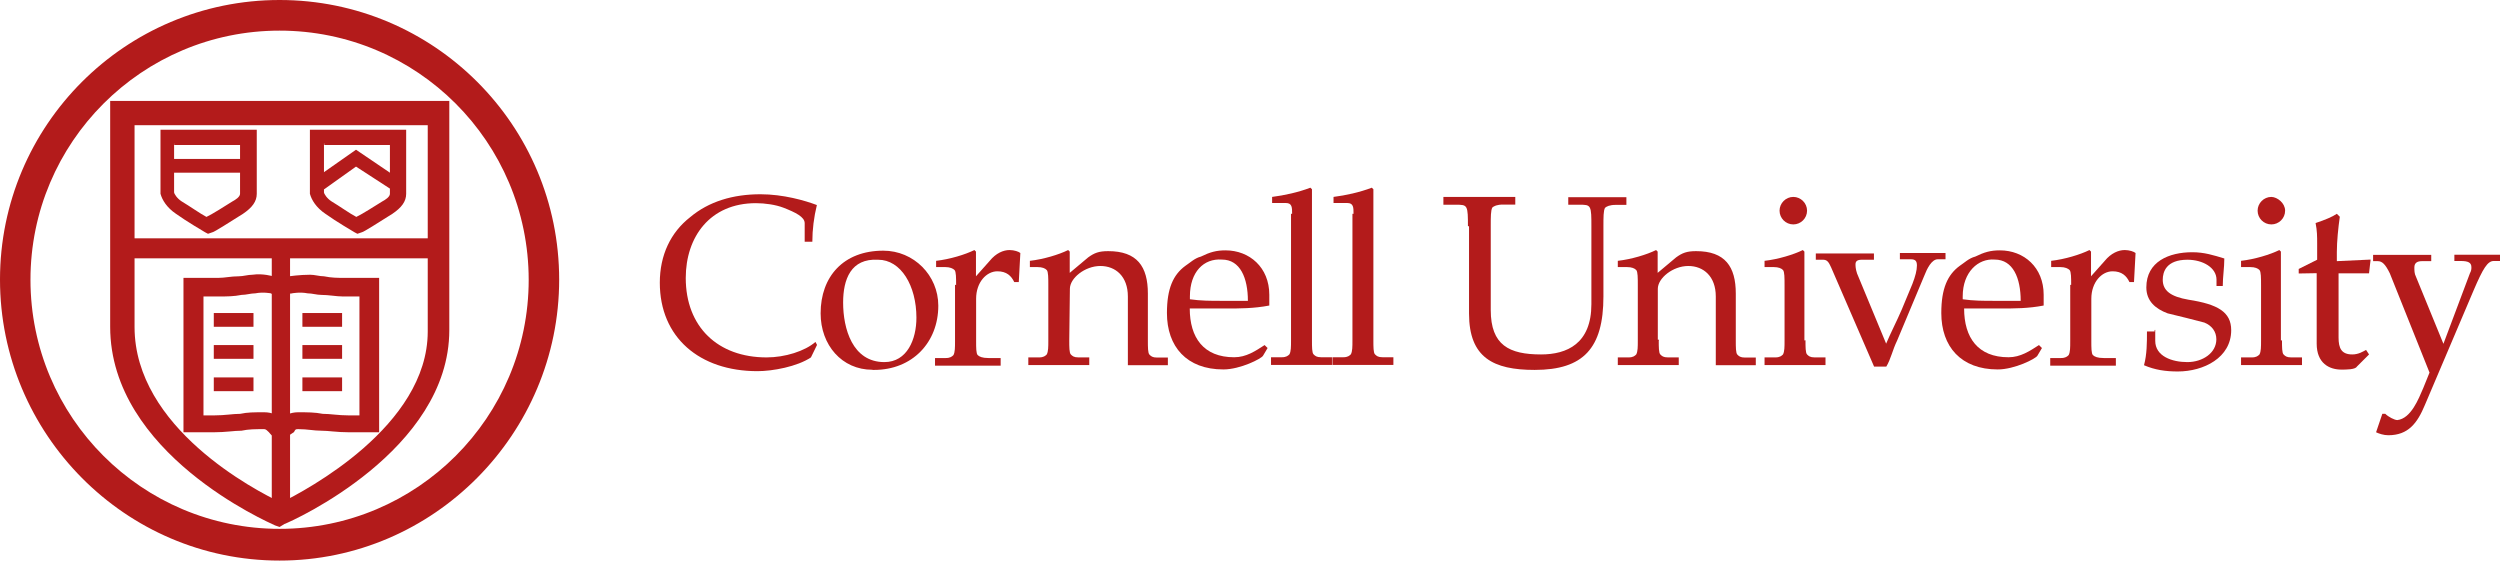
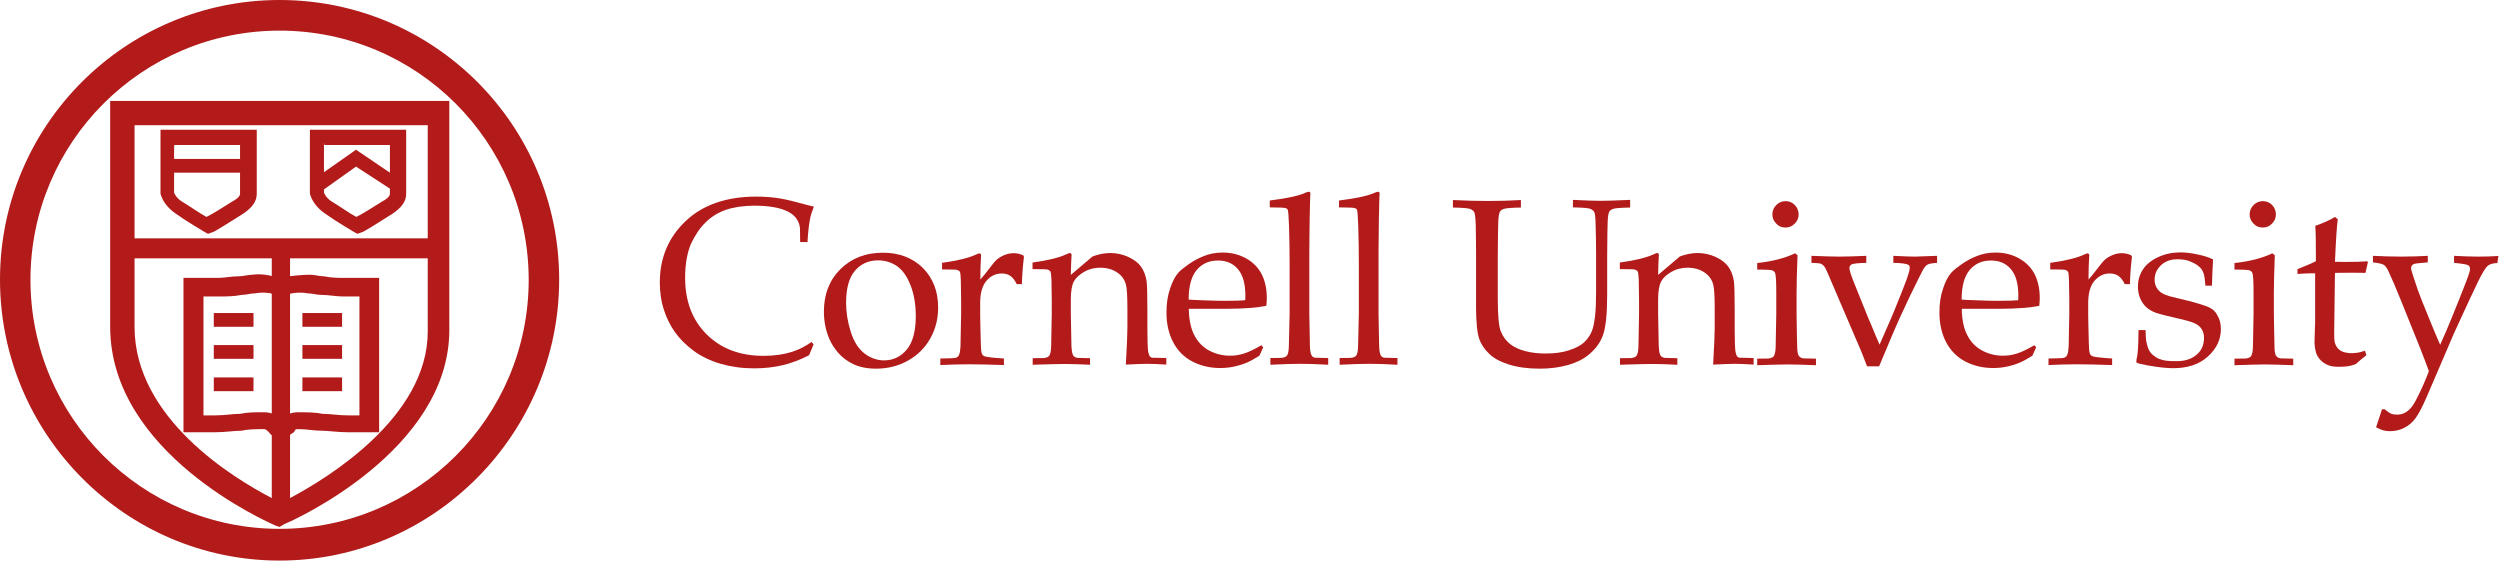
<svg xmlns="http://www.w3.org/2000/svg" version="1.1" id="Layer_1" x="0px" y="0px" viewBox="0 0 1599.7 358.7" style="enable-background:new 0 0 1599.7 358.7;" xml:space="preserve">
  <style type="text/css">
	.st0{fill:#B31B1B;}
</style>
-   <g id="Layer_2">
+   <g id="Layer_2_1_">
</g>
  <g>
-     <g id="Layer_1_1_">
-       <path class="st0" d="M178.9,358.7C80.1,358.7,0,277.6,0,178.9S80.1,0,178.9,0s178.9,80.1,178.9,178.9    C357.8,277.5,277.5,358.7,178.9,358.7z M178.9,19.6C91,19.6,19.5,91,19.5,179s71.4,159.4,159.4,159.4S338.3,267,338.3,179    C338.2,90.8,266.8,19.6,178.9,19.6z" />
-       <path class="st0" d="M136.8,198.5" />
-       <path class="st0" d="M178.9,337.2l-2.9-1c-4-1.9-105.5-45.9-105.5-127.1V64.6h217v146.6c0,77.2-100.6,122.3-105.5,124.1    L178.9,337.2z M86.1,79.2v130c0,64.5,77.2,104.6,93.8,112.4c15.8-7.8,93.8-48.9,93.8-109.5v-132H86C86.1,80.1,86.1,79.2,86.1,79.2    z" />
-       <path class="st0" d="M133.1,149.6l-1.9-1c0,0-11.8-6.9-18.6-11.8c-5.9-4-8.8-8.8-9.9-12.8c0-1,0-12.8,0-36.1V83h61.6v4.9    c0,23.5,0,35.2,0,36.1c0,4.9-2.9,8.8-8.8,12.8c-7.8,4.9-18.6,11.8-19.5,11.8L133.1,149.6z M111.4,91.8c0,12.8,0,29.4,0,31.2    c0,1,1.9,4,4.9,5.9c4.9,2.9,11.8,7.8,15.8,9.9c4-1.9,11.8-6.9,16.6-9.9c1.9-1,4.9-2.9,4.9-4.9c0-1.9,0-17.6,0-31.2h-42.1v-1H111.4    z" />
-       <path class="st0" d="M228.7,149.6l-1.9-1c0,0-11.8-6.9-18.6-11.8c-5.9-4-8.8-8.8-9.9-12.8c0-1,0-12.8,0-36.1V83h61.6v4.9    c0,23.5,0,35.2,0,36.1c0,4.9-2.9,8.8-8.8,12.8c-7.8,4.9-18.6,11.8-19.5,11.8L228.7,149.6z M207.3,91.8c0,12.8,0,29.4,0,31.2    c0,1,1.9,4,4.9,5.9c4.9,2.9,11.7,7.8,15.8,9.9c4-1.9,11.7-6.9,16.6-9.9c1.9-1,4.9-2.9,4.9-4.9c0-1.9,0-17.6,0-31.2h-42v-1H207.3z" />
-       <rect x="74.3" y="152.5" class="st0" width="211.1" height="12.8" />
-       <g>
-         <g>
-           <path class="st0" d="M178.9,280.5c-4,0-5.9-2.9-6.9-4c-1-1-1.9-1.9-2.9-1.9c-5.9,0-9.9,0-14.6,1c-4.9,0-9.9,1-17.6,1      s-13.6,0-13.6,0h-5.9v-98.8h5.9c4,0,8.8,0,16.6,0c4,0,7.8-1,12.8-1c2.9,0,5.9-1,8.8-1c6.9-1,12.8,1,13.6,1c1.9,0,2.9,1,4.9,1.9      c1-1,2.9-1,4.9-1.9c0,0,6.9-1,13.6-1c2.9,0,5.9,1,8.8,1c4.9,1,8.8,1,12.8,1c7.7,0,12.7,0,16.6,0h5.9v98.8h-5.8c0,0-5.9,0-13.6,0      c-7.8,0-12.8-1-17.6-1c-4.9,0-8.8-1-14.6-1c-1.9,0-1.9,0-2.9,1.9C184.8,278.6,182.8,280.5,178.9,280.5z M169.1,263.8      c4.9,0,8.8,1.9,10.8,4c1.9-1.9,5.9-4,10.8-4c5.9,0,10.8,0,15.8,1c4.9,0,9.9,1,16.6,1c2.9,0,4.9,0,6.9,0v-76.1      c-2.9,0-6.9,0-10.8,0c-3.9,0-8.8-1-13.6-1c-2.9,0-5.9-1-8.8-1c-4.9-1-9.9,0-9.9,0c-1,0-1.9,1-1.9,1s0,0,1-1l-5.9-1l-5.9,1      c0,1,0,1,1,1c0,0,0,0-1.9-1l0,0c0,0-4.9-1-9.9,0c-2.9,0-5.9,1-8.8,1c-4.9,1-9.9,1-13.6,1c-4.9,0-7.8,0-10.8,0v76.1      c1.9,0,4.9,0,6.9,0c6.9,0,11.8-1,16.6-1C158.4,263.8,162.3,263.8,169.1,263.8z" />
-         </g>
-       </g>
-       <rect x="106.6" y="101.7" class="st0" width="50.7" height="8.8" />
-       <rect x="173.9" y="155.5" class="st0" width="11.7" height="173.9" />
-       <polygon class="st0" points="250.3,121.2 227.8,106.6 207.3,121.2 201.4,114.3 227.8,95.8 255.1,114.3   " />
-       <path class="st0" d="M226.8,122.2" />
-       <rect x="136.8" y="200.3" class="st0" width="25.4" height="8.8" />
-       <rect x="136.8" y="220.8" class="st0" width="25.4" height="8.8" />
-       <rect x="136.8" y="241.5" class="st0" width="25.4" height="8.8" />
-       <rect x="193.5" y="200.3" class="st0" width="25.4" height="8.8" />
-       <rect x="193.5" y="220.8" class="st0" width="25.4" height="8.8" />
-       <rect x="193.5" y="241.5" class="st0" width="25.4" height="8.8" />
-     </g>
-     <g id="Layer_3">
-       <g>
-         <path class="st0" d="M518.9,228.7c-8.8,5.9-24.5,8.8-34.2,8.8c-37.1,0-62.5-21.6-62.5-56.6c0-17.6,6.9-32.2,19.5-42     c11.8-9.9,27.2-14.6,44.9-14.6c14.6,0,28.4,4,36.1,6.9c-1.9,7.8-2.9,15.7-2.9,23.5h-4.9v-11.9c0-4-5.9-6.9-13.6-9.9     c-4.9-1.9-11.8-2.9-17.6-2.9c-29.4,0-44.9,21.6-44.9,47.9c0,31.2,20.5,50.8,51.7,50.8c11.8,0,24.5-4,31.3-9.9l1,1.9L518.9,228.7z     " />
-         <path class="st0" d="M558.2,236.6c-19.5,0-33.1-15.8-33.1-36.1c0-23.5,14.6-40.1,40.1-40.1c19.5,0,35.2,15.8,35.2,35.2     c0,23.5-16.6,41.1-41.1,41.1h-1v-0.1H558.2L558.2,236.6z M539.5,193.6c0,16.6,5.9,38.1,26.4,38.1c14.6,0,20.5-14.6,20.5-28.4     c0-20.5-9.9-37.1-24.5-37.1C544.4,165.2,539.5,178.8,539.5,193.6z" />
-         <path class="st0" d="M611.8,182.7c0-4.9,0-8.8-1-9.9c-1-1-2.9-1.9-5.9-1.9H599v-4c8.8-1,18.6-4,24.5-6.9l1,1v15.8l0,0l8.8-9.9     c4-4.9,8.7-6.9,12.7-6.9c2.9,0,5.9,1,6.9,1.9l-1,18.6H649c-1.9-4-4.9-6.9-10.8-6.9c-6.9,0-13.6,6.9-13.6,17.6v27.2     c0,4,0,7.8,1,8.8s2.9,1.9,6.9,1.9h7.8v4.9c-7.8,0-14.6,0-22.5,0c-7.8,0-13.6,0-19.5,0v-4.9h6.9c2.9,0,4-1,4.9-1.9     c1-1.9,1-4.9,1-8.8v-36.1h0.6v0.2h0.1V182.7z" />
-         <path class="st0" d="M684.2,218c0,4,0,7.8,1,8.8s1.9,1.9,4.9,1.9h6.9v4.9c-5.9,0-11.8,0-19.5,0s-13.6,0-19.5,0v-4.9h6.9     c2.9,0,4-1,4.9-1.9c1-1.9,1-4.9,1-8.8v-35.3c0-4.9,0-8.8-1-9.9s-2.9-1.9-5.9-1.9H659v-4c8.8-1,18.6-4,24.5-6.9l1,1v13.6l0,0     l11.8-9.9c4-2.9,6.9-4,12.8-4c18.6,0,25.4,9.9,25.4,27.2v30.2c0,4,0,7.8,1,8.8s1.9,1.9,4.9,1.9h6.9v4.9c-4,0-8.8,0-12.8,0     s-8.8,0-12.8,0v-44c0-12.8-7.8-19.5-17.6-19.5c-9.9,0-19.5,7.8-19.5,14.6L684.2,218L684.2,218z" />
-         <path class="st0" d="M812.2,188.6c0,1.9,0,4,0,6.9c-9.9,1.9-18.6,1.9-28.4,1.9h-22.5c0,18.6,8.8,31.2,28.4,31.2     c7.8,0,13.6-4,19.5-7.8l1.9,1.9l-2.9,4.9c-1,1.9-14.6,8.8-25.4,8.8c-23.5,0-36.1-14.6-36.1-36.1c0-15.7,4-24.5,11.8-30.2     c2.9-1.9,5.9-4.9,9.9-5.9c5.9-2.9,9.9-4,15.8-4C799.5,160.2,812.2,171.1,812.2,188.6z M761.4,189.6v1.9c6.9,1,13.6,1,19.5,1     s11.8,0,17.6,0c0-14.6-4.9-26.4-16.6-26.4C770.2,165.2,761.4,174.1,761.4,189.6z" />
-         <path class="st0" d="M826.8,136.8c0-4,0-6.9-4-6.9H814V126c7.8-1,16.6-2.9,24.5-5.9l1,1v96.8c0,4,0,7.8,1,8.8s1.9,1.9,4.9,1.9     h6.9v4.9c-5.9,0-11.8,0-19.5,0s-13.6,0-19.5,0v-4.9h6.9c2.9,0,4-1,4.9-1.9c1-1.9,1-4.9,1-8.8v-81.1H826.8z" />
-         <path class="st0" d="M866.1,136.8c0-4,0-6.9-4-6.9h-8.8V126c7.8-1,16.6-2.9,24.5-5.9l1,1v96.8c0,4,0,7.8,1,8.8s1.9,1.9,4.9,1.9     h6.9v4.9c-5.9,0-11.8,0-19.5,0c-7.8,0-13.6,0-19.5,0v-4.9h6.9c2.9,0,4-1,4.9-1.9c1-1.9,1-4.9,1-8.8v-81.1H866.1z" />
-         <path class="st0" d="M939.3,144.7c0-5.9,0-9.9-1-11.8s-2.9-1.9-6.9-1.9h-7.8v-5c7.8,0,15.8,0,23.5,0c6.9,0,14.6,0,22.5,0v4.9     h-7.8c-4,0-5.9,1-6.9,1.9c-1,1.9-1,5.9-1,11.8v53.8c0,22.5,11.8,28.4,32.2,28.4c16.6,0,32.2-6.9,32.2-32.2v-49.9     c0-5.9,0-9.9-1-11.8s-2.9-1.9-6.9-1.9h-6.9v-4.8c5.9,0,12.8,0,18.6,0s11.8,0,18.6,0v4.9h-6.8c-4,0-5.9,1-6.9,1.9     c-1,1.9-1,5.9-1,11.8v44.9c0,33.1-12.8,47-44,47c-26.4,0-42-7.8-42-36.1v-55.8L939.3,144.7L939.3,144.7z" />
-         <path class="st0" d="M1061.4,218c0,4,0,7.8,1,8.8s1.9,1.9,4.9,1.9h6.9v4.9c-5.9,0-11.8,0-19.5,0s-13.6,0-19.5,0v-4.9h6.9     c2.9,0,4-1,4.9-1.9c1-1.9,1-4.9,1-8.8v-35.3c0-4.9,0-8.8-1-9.9s-2.9-1.9-5.9-1.9h-5.9v-4c8.8-1,18.6-4,24.5-6.9l1,1v13.6l0,0     l11.8-9.9c4-2.9,6.9-4,12.8-4c18.6,0,25.4,9.9,25.4,27.2v30.2c0,4,0,7.8,1,8.8s1.9,1.9,4.9,1.9h6.9v4.9c-4,0-8.8,0-12.8,0     s-8.8,0-12.8,0v-44c0-12.8-7.8-19.5-17.6-19.5c-9.9,0-19.5,7.8-19.5,14.6v32.6h0.8L1061.4,218L1061.4,218z" />
-         <path class="st0" d="M1155.3,218c0,4,0,7.8,1,8.8s1.9,1.9,4.9,1.9h6.9v4.9c-5.9,0-11.8,0-19.5,0s-13.6,0-19.5,0v-4.9h6.9     c2.9,0,4-1,4.9-1.9c1-1.9,1-4.9,1-8.8v-35.3c0-4.9,0-8.8-1-9.9s-2.9-1.9-5.9-1.9h-5.9v-4c8.8-1,18.6-4,24.5-6.9l1,1v56.8h0.8v0.2     H1155.3z M1156.3,134.8c0,4.9-4,8.8-8.8,8.8c-4.9,0-8.8-4-8.8-8.8s4-8.8,8.8-8.8S1156.3,130,1156.3,134.8z" />
-         <path class="st0" d="M1213.9,218c-2.9,5.9-4,11.8-6.9,16.6h-7.8l-27.5-63.5c-1-1.9-1.9-4.9-4.9-4.9h-4.9v-4c5.9,0,11.8,0,18.6,0     c5.9,0,11.8,0,18.6,0v4h-7.8c-2.9,0-4,1-4,2.9c0,1,0,2.9,1,5.9l18.6,44.9c2.9-6.9,6.9-14.6,9.9-21.6l6.9-16.6     c1.9-4.9,2.9-8.8,2.9-11.8c0-2.9-1-4-4-4h-6.9v-4c4.9,0,9.9,0,14.6,0s9.9,0,14.6,0v4h-4.9c-4,0-6.9,5.9-8.8,10.8L1213.9,218z" />
-         <path class="st0" d="M1307.7,188.6c0,1.9,0,4,0,6.9c-9.9,1.9-18.6,1.9-28.4,1.9h-22.5c0,18.6,8.8,31.2,28.4,31.2     c7.7,0,13.6-4,19.5-7.8l1.9,1.9l-2.9,4.9c-1,1.9-14.6,8.8-25.4,8.8c-23.5,0-36.1-14.6-36.1-36.1c0-15.7,4-24.5,11.8-30.2     c2.9-1.9,5.9-4.9,9.9-5.9c5.9-2.9,9.9-4,15.8-4C1295.1,160.2,1307.7,171.1,1307.7,188.6z M1255.9,189.6v1.9c6.9,1,13.6,1,19.5,1     c5.9,0,11.8,0,17.6,0c0-14.6-4.9-26.4-16.6-26.4C1265.8,165.2,1255.9,174.1,1255.9,189.6z" />
-         <path class="st0" d="M1325.3,182.7c0-4.9,0-8.8-1-9.9c-1-1-2.9-1.9-5.9-1.9h-5.9v-4c8.8-1,18.6-4,24.5-6.9l1,1v15.8l0,0l8.8-9.9     c4-4.9,8.8-6.9,12.8-6.9c2.9,0,5.9,1,6.9,1.9l-1,18.6h-2.9c-1.9-4-4.9-6.9-10.8-6.9c-6.9,0-13.6,6.9-13.6,17.6v27.2     c0,4,0,7.8,1,8.8s2.9,1.9,6.9,1.9h7.8v4.9c-7.8,0-14.6,0-22.5,0c-7.9,0-13.6,0-19.5,0v-4.9h6.9c2.9,0,4-1,4.9-1.9     c1-1.9,1-4.9,1-8.8v-36.1h0.6V182.7L1325.3,182.7z" />
-         <path class="st0" d="M1379.1,211.2v6.9c0,9.9,10.8,13.6,20.5,13.6c9.9,0,18.6-5.9,18.6-14.6c0-4.9-2.9-8.8-7.7-10.7     c-6.9-1.9-15.8-4-23.5-5.9c-7.7-2.9-13.6-7.8-13.6-16.6c0-16.6,14.6-22.5,29.4-22.5c7.7,0,13.6,1.9,20.5,4c0,5.9-1,11.8-1,17.6     h-4v-4c0-7.8-8.8-12.8-18.6-12.8c-13.6,0-15.8,7.8-15.8,12.8c0,6.9,4.9,10.8,16.6,12.8c18.6,2.9,27.2,7.8,27.2,19.5     c0,17.6-17.6,26.4-34.2,26.4c-7.8,0-14.6-1-21.6-4c1.9-6.9,1.9-14.6,1.9-21.6h4.9v-1h0.5L1379.1,211.2L1379.1,211.2z" />
-         <path class="st0" d="M1460.2,218c0,4,0,7.8,1,8.8s1.9,1.9,4.9,1.9h6.9v4.9c-5.9,0-11.8,0-19.5,0s-13.6,0-19.5,0v-4.9h6.9     c2.9,0,4-1,4.9-1.9c1-1.9,1-4.9,1-8.8v-35.3c0-4.9,0-8.8-1-9.9s-2.9-1.9-5.9-1.9h-5.9v-4c8.8-1,18.6-4,24.5-6.9l1,1v56.8h0.8     L1460.2,218L1460.2,218z M1462.2,134.8c0,4.9-4,8.8-8.8,8.8c-4.9,0-8.8-4-8.8-8.8s4-8.8,8.8-8.8     C1457.3,126.1,1462.2,130,1462.2,134.8z" />
-         <path class="st0" d="M1470.9,175v-2.9l11.8-5.9v-10.7c0-4,0-7.8-1-12.8c5.9-1.9,10.8-4,13.6-5.9l1.9,1.9     c-1,6.9-1.9,15.8-1.9,22.5v5.9l21.6-1l-1,8.8h-19.5V216c0,6.9,1.9,10.8,8.8,10.8c4,0,6.9-1.9,8.8-2.9l1.9,2.9l-7.8,7.8     c-1,1.9-6.9,1.9-9.9,1.9c-7.7,0-15.8-4-15.8-16.6v-45.1L1470.9,175z" />
-         <path class="st0" d="M1580.4,175c1-1.9,1-2.9,1-4c0-2.9-1.9-4-6.9-4h-4v-4c4.9,0,9.9,0,14.6,0c4.9,0,9.9,0,14.6,0v4h-4     c-4,0-6.9,4.9-12.8,18.6l-31.2,73.4c-4.9,11.8-10.7,19.5-23.5,19.5c-2.9,0-5.9-1-7.8-1.9l4-11.8h1.9c1.9,1.9,5.9,4,7.7,4l0,0     c8.8-1,13.6-13.6,16.6-20.5l4-9.9l-25.4-63.5c-2.9-5.9-4.9-7.8-7.8-7.8h-2.9v-4c5.9,0,11.8,0,18.6,0c5.9,0,11.8,0,18.6,0v4h-5.9     c-2.9,0-4.9,1-4.9,4c0,1.9,0,4,1,5.9l17.6,43L1580.4,175z" />
-       </g>
-     </g>
+     <path class="st0" d="M178.9,0C80.1,0,0,80.2,0,178.9s80.1,179.8,178.9,179.8c98.6,0,178.9-81.2,178.9-179.8   C357.8,80.1,277.7,0,178.9,0z M178.9,338.4c-88,0-159.4-71.4-159.4-159.4S91,19.6,178.9,19.6S338.2,90.8,338.3,179   C338.3,267,266.9,338.4,178.9,338.4z" />
+     <path class="st0" d="M70.5,209.1c0,81.2,101.5,125.2,105.5,127.1l2.9,1l3.1-1.9c4.9-1.8,105.5-46.9,105.5-124.1V64.6h-217V209.1z    M86.1,209.2v-43.9h87.8v11.3c-2.2-0.5-7-1.6-12.4-0.8c-2.9,0-5.9,1-8.8,1c-5,0-8.8,1-12.8,1c-7.8,0-12.6,0-16.6,0h-5.9v98.8h5.9   c0,0,5.9,0,13.6,0s12.7-1,17.6-1c4.7-1,8.7-1,14.6-1c1,0,1.9,0.9,2.9,1.9c0.4,0.5,1,1.3,1.9,2.1v40.1   C149.8,306.2,86.1,267.8,86.1,209.2z M173.9,264.5c-1.4-0.4-3.1-0.7-4.8-0.7c-6.8,0-10.7,0-15.4,1c-4.8,0-9.7,1-16.6,1   c-2,0-5,0-6.9,0v-76.1c3,0,5.9,0,10.8,0c3.7,0,8.7,0,13.6-1c2.9,0,5.9-1,8.8-1c5-1,9.9,0,9.9,0c0.2,0.1,0.4,0.2,0.6,0.3V264.5z    M185.6,188.2c0.3-0.2,0.8-0.5,1.3-0.5c0,0,5-1,9.9,0c2.9,0,5.9,1,8.8,1c4.8,0,9.7,1,13.6,1c3.9,0,7.9,0,10.8,0v76.1   c-2,0-4,0-6.9,0c-6.7,0-11.7-1-16.6-1c-5-1-9.9-1-15.8-1c-1.9,0-3.6,0.3-5.1,0.8V188.2z M185.6,188.1v-0.5l0.4,0.1   C185.8,187.9,185.7,188,185.6,188.1z M185.6,318.7v-40.5c0.8-0.5,1.6-1.1,2.5-1.7c1-1.9,1-1.9,2.9-1.9c5.8,0,9.7,1,14.6,1   c4.8,0,9.8,1,17.6,1c7.7,0,13.6,0,13.6,0h5.8v-98.8h-5.9c-3.9,0-8.9,0-16.6,0c-4,0-7.9,0-12.8-1c-2.9,0-5.9-1-8.8-1   c-5.4,0-11,0.7-12.9,0.9v-11.4h88.1v46.8C273.7,267.2,209.1,306.2,185.6,318.7z M273.7,152.5H86.1V80.1h187.6V152.5z" />
+     <path class="st0" d="M112.6,136.8c6.8,4.9,18.6,11.8,18.6,11.8l1.9,1l2.9-1c0.9,0,11.7-6.9,19.5-11.8c5.9-4,8.8-7.9,8.8-12.8   c0-0.9,0-12.6,0-36.1V83h-61.6v4.9c0,23.3,0,35.1,0,36.1C103.8,128,106.7,132.8,112.6,136.8z M148.7,128.9c-4.8,3-12.6,8-16.6,9.9   c-4-2.1-10.9-7-15.8-9.9c-3-1.9-4.9-4.9-4.9-5.9c0-1,0-6,0-12.5h42.2c0,7,0,12.4,0,13.5C153.6,126,150.6,127.9,148.7,128.9z    M111.5,91.8v1h42.1c0,2.9,0,5.9,0,8.9h-42.2C111.4,98.4,111.4,95,111.5,91.8L111.5,91.8z" />
+     <path class="st0" d="M208.2,136.8c6.8,4.9,18.6,11.8,18.6,11.8l1.9,1l2.9-1c0.9,0,11.7-6.9,19.5-11.8c5.9-4,8.8-7.9,8.8-12.8   c0-0.9,0-12.6,0-36.1V83h-61.6v4.9c0,23.3,0,35.1,0,36.1C199.4,128,202.3,132.8,208.2,136.8z M244.6,128.9c-4.9,3-12.6,8-16.6,9.9   c-4.1-2.1-10.9-7-15.8-9.9c-3-1.9-4.9-4.9-4.9-5.9c0-0.3,0-0.9,0-1.8l20.5-14.6l21.7,14.1c0,1.7,0,2.9,0,3.3   C249.5,126,246.5,127.9,244.6,128.9z M207.5,91.8v1h42c0,5.9,0,12.3,0,17.7l-21.7-14.7l-20.5,14.4c0-5.7,0-12.4,0-18.4H207.5z" />
+     <rect x="136.8" y="200.3" class="st0" width="25.4" height="8.8" />
+     <rect x="136.8" y="220.8" class="st0" width="25.4" height="8.8" />
+     <rect x="136.8" y="241.5" class="st0" width="25.4" height="8.8" />
+     <rect x="193.5" y="200.3" class="st0" width="25.4" height="8.8" />
+     <rect x="193.5" y="220.8" class="st0" width="25.4" height="8.8" />
+     <rect x="193.5" y="241.5" class="st0" width="25.4" height="8.8" />
+     <path class="st0" d="M451.4,142.4c3.7-3.7,8.1-6.4,13-8.1c4.9-1.7,10.9-2.6,17.9-2.7c9.4,0,16.6,1.2,21.5,3.6   c4.9,2.4,7.6,6,8.1,10.9l0.1,8.8h4.7c0.3-5.6,0.8-10.4,1.6-14.7c0.5-2.6,1.4-5.3,2.5-8c-1.2-0.2-4.6-1.1-10.2-2.6   c-5.5-1.5-10.2-2.5-14.1-3c-3.8-0.5-8-0.8-12.5-0.8c-19.1,0-34.2,5.2-45.2,15.6c-11,10.4-16.6,23.5-16.6,39.3   c0,6.2,0.8,12,2.5,17.2c1.6,5.2,4,10.1,7.1,14.5s7.2,8.5,12.1,12.1c4.9,3.6,10.7,6.4,17.3,8.3c6.6,1.9,13.7,2.9,21.4,2.9   c6.5,0,12.6-0.7,18.1-2c5.6-1.3,11.2-3.4,17-6.4l2.9-6.9l-1.3-1.6c-3.9,2.8-7.9,4.8-11.8,6.1c-5.8,1.9-12.1,2.8-18.9,2.8   c-15.1,0-27.2-4.6-36.4-13.7c-9.2-9.2-13.8-21.2-13.8-36.3c0-8.6,1.3-15.7,3.6-21.4C444.6,150.8,447.6,146.1,451.4,142.4z" />
+     <path class="st0" d="M565,161.7c-11.1,0-20.1,3.5-27.2,10.5c-7.1,7-10.6,16.1-10.6,27.2c0,6.1,1.1,11.9,3.4,17.3   c1.3,3.1,3.2,6.1,5.7,9c2.5,2.9,5.7,5.4,9.7,7.3c4,1.9,8.9,2.9,14.6,2.9c7.4,0,14.2-1.7,20.3-5.1c6.1-3.4,10.9-8.1,14.3-14.1   c3.4-6,5.1-12.6,5.1-19.9c0-10.4-3.3-18.8-9.8-25.4C583.9,165,575.4,161.7,565,161.7z M580.1,223.8c-3.9,4.6-8.7,6.8-14.4,6.8   c-4.5,0-8.7-1.5-12.5-4.4c-3.8-2.9-6.8-7.5-8.8-13.8c-2-6.3-3-12.5-3-18.6c0-9.3,1.9-16.2,5.7-20.6c3.8-4.4,8.7-6.6,14.8-6.6   c4.3,0,8.3,1.2,11.8,3.5c3.6,2.4,6.5,6.4,8.8,12.1c2.3,5.7,3.5,12.5,3.5,20.4C585.9,212.2,584,219.3,580.1,223.8z" />
+     <path class="st0" d="M648.7,162c-2.1,0-4.1,0.4-6,1.2c-1.9,0.8-3.6,1.8-5.1,3.1c-0.8,0.7-2.2,2.4-4.1,4.9c-1.9,2.5-3.9,5.1-6.2,7.7   c0-6.3,0.2-11,0.4-14.1c0-0.4,0.1-0.8,0.1-1.2c0-0.5-0.1-0.9-0.3-1.1c-0.2-0.2-0.5-0.4-0.8-0.4c-0.3,0-1,0.2-2,0.7   c-4.6,2.2-11.9,4-21.9,5.4v4.2c5.7,0,8.9,0.1,9.7,0.3c0.8,0.3,1.4,0.7,1.7,1.2c0.3,0.5,0.5,2.3,0.6,5.2c0.1,4.6,0.2,8.8,0.2,12.8   v8.9c0,0.6-0.1,7.5-0.4,20.8c-0.1,2.4-0.4,4.2-0.9,5.4c-0.2,0.6-0.6,1.1-1,1.4c-0.4,0.3-1.1,0.6-1.9,0.7c-0.4,0.1-3.5,0.2-9.1,0.3   v4.2c6-0.3,12.1-0.5,18.4-0.5c6.1,0,13.6,0.2,22.3,0.5v-4.2c-6.5-0.4-10.6-0.9-12-1.3c-0.7-0.2-1.3-0.6-1.6-0.9   c-0.3-0.4-0.6-1-0.8-1.8c-0.2-0.8-0.3-2.8-0.4-5.9c-0.2-8.7-0.4-14.7-0.4-17.9v-7.7c0-6.3,1.3-11,4-14.2c2.7-3.1,5.9-4.7,9.7-4.7   c2.3,0,4.2,0.5,5.7,1.6c1.5,1.1,2.8,2.8,4,5.2h3.3c0.1-5,0.5-10.8,1.3-17.4l-0.4-1C652.8,162.5,650.7,162,648.7,162z" />
+     <path class="st0" d="M735.9,228.2c-0.5-0.6-0.9-1.6-1.2-3.1c-0.3-2.3-0.5-6.7-0.5-13.2v-13.2c0-10.2-0.2-16.5-0.5-18.7   c-0.6-3.8-1.8-6.9-3.6-9.4c-1.8-2.5-4.5-4.5-8.1-6.2c-3.6-1.6-7.4-2.5-11.4-2.5c-3.6,0-7.5,0.7-11.5,2.2l-13.9,11.8   c0.1-5.8,0.3-9.5,0.4-11.3c0-0.4,0.1-0.8,0.1-1.2c0-0.5-0.1-0.9-0.3-1.1c-0.2-0.2-0.5-0.4-0.8-0.4c-0.3,0-1,0.2-2,0.7   c-4.6,2.2-11.9,4-21.9,5.4v4.2c5.7,0,8.9,0.1,9.7,0.3c0.8,0.3,1.4,0.7,1.7,1.2c0.3,0.5,0.6,2.3,0.7,5.2c0.1,4.6,0.2,8.8,0.2,12.8   v8.9c-0.3,13.6-0.4,20.7-0.4,21.4c-0.1,2.5-0.5,4.3-1,5.3c-0.3,0.5-0.7,0.9-1.3,1.2c-0.6,0.3-1.4,0.5-2.4,0.6l-7.1,0.1v4.2   c9.4-0.3,16.2-0.5,20.3-0.5c4.9,0,10.4,0.2,16.4,0.5v-4.2c-5.2-0.1-7.9-0.2-8.2-0.2c-0.8-0.2-1.5-0.5-1.9-0.8   c-0.4-0.3-0.7-0.7-0.9-1.2c-0.5-1.1-0.8-3-0.9-5.4c0-1-0.1-8-0.4-20.9v-9c0-5.5,0.7-9.3,2-11.7c1.3-2.3,3.5-4.3,6.6-6.1   c3.1-1.8,6.5-2.6,10.2-2.6c4.2,0,7.8,1,10.8,3c3,2,4.9,4.7,5.7,8c0.6,2.4,0.9,7.5,0.9,15.3v12.5c0,3.2-0.3,11-1,23.2   c6.4-0.3,11.1-0.5,13.8-0.5c3.2,0,7.3,0.2,12.1,0.5v-4.2l-8-0.2C737.3,229.1,736.5,228.7,735.9,228.2z" />
+     <path class="st0" d="M797.5,165.4c-4.5-2.5-9.5-3.8-15.1-3.8c-4.6,0-8.8,0.8-12.7,2.5c-3,1.2-6,2.8-9,4.9c-3,2.1-5.3,3.9-6.7,5.5   c-2,2.2-3.8,5.6-5.3,10.2c-1.6,4.6-2.3,9.7-2.3,15.4c0,7.3,1.5,13.6,4.4,19.1c2.9,5.4,7,9.5,12.3,12.2c5.3,2.7,11.2,4.1,17.8,4.1   c3.3,0,6.5-0.4,9.5-1.1c3-0.7,5.7-1.6,8-2.6c1.6-0.7,4.1-2.1,7.5-4.2l2.4-5.4l-1.2-1.3c-4.4,2.6-8.1,4.4-11.1,5.3c-3,1-6,1.4-9,1.4   c-4.5,0-8.8-1-12.9-3.1c-4.1-2.1-7.4-5.3-9.7-9.7c-2.4-4.4-3.6-10.1-3.7-17.2h23.9c5.4,0,10.7-0.2,16.1-0.6c2.8-0.2,6-0.6,9.6-1.3   c0.2-2,0.3-3.7,0.3-5.1c0-5.5-1-10.4-3.1-14.8C805.3,171.4,802,168,797.5,165.4z M796.8,192.1c-2.1,0.2-6.4,0.4-13,0.4   c-2.8,0-7.9-0.1-15.3-0.4c-3.9-0.1-6.5-0.3-7.9-0.4c0-8.7,1.8-15,5.2-19c3.4-4,7.9-6,13.6-6c5.3,0,9.6,1.8,12.7,5.5   c3.2,3.7,4.8,9.4,4.8,17.2C796.9,190,796.8,190.9,796.8,192.1z" />
+     <path class="st0" d="M840,228.3c-0.4-0.3-0.7-0.7-0.9-1.2c-0.5-1.1-0.8-2.9-0.9-5.4c0-1-0.2-8-0.4-20.9v-38.6l0.1-11.6   c0-6.2,0.2-13.8,0.4-22.7l0.1-2.5c0.1-0.6,0.1-1.1,0.1-1.5c0-0.4-0.1-0.7-0.3-0.9c-0.2-0.2-0.5-0.3-0.8-0.3c-0.3,0-0.8,0.1-1.5,0.4   c-4.4,2.1-12.1,3.8-23.4,5.2v4.4c6.1,0,9.5,0.2,10.3,0.5c0.5,0.2,0.9,0.5,1.2,1c0.3,0.7,0.6,4,0.8,10c0.3,8.8,0.4,17.4,0.4,25.6   v30.8c-0.3,13.6-0.5,20.7-0.5,21.3c-0.1,2.5-0.4,4.3-1,5.3c-0.3,0.5-0.7,0.9-1.3,1.2c-0.6,0.3-1.4,0.5-2.5,0.6l-7,0.1v4.3   c7.9-0.4,14.3-0.6,19.2-0.6c5.1,0,11,0.2,17.8,0.6v-4.3c-5.2-0.1-7.9-0.2-8.3-0.2C841,228.9,840.4,228.6,840,228.3z" />
+     <path class="st0" d="M884.3,228.3c-0.4-0.3-0.7-0.7-0.9-1.2c-0.5-1.1-0.8-2.9-0.9-5.4c0-1-0.2-8-0.4-20.9v-38.6l0.1-11.6   c0-6.2,0.2-13.8,0.4-22.7l0.1-2.5c0.1-0.6,0.1-1.1,0.1-1.5c0-0.4-0.1-0.7-0.3-0.9c-0.2-0.2-0.5-0.3-0.8-0.3c-0.3,0-0.8,0.1-1.5,0.4   c-4.4,2.1-12.1,3.8-23.4,5.2v4.4c6.1,0,9.5,0.2,10.3,0.5c0.5,0.2,0.9,0.5,1.2,1c0.3,0.7,0.6,4,0.8,10c0.3,8.8,0.4,17.4,0.4,25.6   v30.8c-0.3,13.6-0.5,20.7-0.5,21.3c-0.1,2.5-0.4,4.3-1,5.3c-0.3,0.5-0.7,0.9-1.3,1.2c-0.6,0.3-1.4,0.5-2.5,0.6l-7,0.1v4.3   c7.9-0.4,14.3-0.6,19.2-0.6c5.1,0,11,0.2,17.8,0.6v-4.3c-5.2-0.1-7.9-0.2-8.3-0.2C885.3,228.9,884.7,228.6,884.3,228.3z" />
+     <path class="st0" d="M1042.9,127.9c-8.9,0.4-15.1,0.6-18.5,0.6c-3.8,0-9.7-0.2-17.9-0.6v4.8c5.9,0.1,9.4,0.4,10.7,0.8   c1.3,0.4,2.2,1.1,2.8,1.9c0.6,0.9,0.9,3.7,1,8.4c0.2,6.4,0.3,13,0.3,19.8v22.9c0,6.5-0.2,11.9-0.7,16.1c-0.5,4.2-1.2,7.6-2.3,10   c-1.1,2.4-2.7,4.6-4.8,6.6c-2.2,2-5.4,3.6-9.7,5c-4.3,1.4-9.2,2-14.8,2c-4.8,0-9.1-0.5-12.9-1.5c-3.9-1-6.9-2.4-9.2-4.1   c-3-2.2-5.1-5-6.5-8.4c-1.4-3.4-2-10.4-2-21.1v-27.5c0.1-13.1,0.2-20.1,0.3-21.1c0.1-3.8,0.5-6.2,1.2-7.2c0.4-0.7,1.3-1.3,2.6-1.7   c1.3-0.4,4.9-0.7,10.7-0.8v-4.8c-6.9,0.4-13.9,0.6-21,0.6c-6.9,0-14.5-0.2-22.5-0.6v4.8c5.9,0.1,9.5,0.4,10.7,0.8   c1.3,0.4,2.2,1.1,2.8,1.9c0.6,0.9,0.9,3.7,1.1,8.4c0.1,6.4,0.2,13,0.2,19.8v32.9c0,9.6,0.7,16.4,2.1,20.5c1.1,3.1,3.1,6.1,6,9   c2.9,3,7.2,5.3,12.8,7.1c5.6,1.8,12.2,2.7,19.9,2.7c6.5,0,12.5-0.8,17.9-2.3c5.4-1.5,9.8-3.7,13.2-6.5c4.6-3.7,7.7-8,9.4-12.9   c1.7-4.9,2.6-13.4,2.6-25.7v-24.9c0.1-13.1,0.2-20.1,0.3-21.1c0.1-3.8,0.5-6.2,1.1-7.2c0.5-0.7,1.4-1.3,2.6-1.7   c1.3-0.4,4.8-0.7,10.7-0.8V127.9z" />
+     <path class="st0" d="M1111.7,228.2c-0.5-0.6-0.9-1.6-1.2-3.1c-0.3-2.3-0.5-6.7-0.5-13.2v-13.2c0-10.2-0.2-16.5-0.5-18.7   c-0.6-3.8-1.8-6.9-3.6-9.4s-4.5-4.5-8.1-6.2c-3.6-1.6-7.4-2.5-11.4-2.5c-3.6,0-7.5,0.7-11.5,2.2l-13.9,11.8   c0.1-5.8,0.3-9.5,0.4-11.3c0-0.4,0.1-0.8,0.1-1.2c0-0.5-0.1-0.9-0.3-1.1c-0.2-0.2-0.5-0.4-0.8-0.4c-0.3,0-1,0.2-2,0.7   c-4.6,2.2-11.9,4-21.9,5.4v4.2c5.7,0,8.9,0.1,9.7,0.3c0.8,0.3,1.4,0.7,1.7,1.2c0.3,0.5,0.6,2.3,0.7,5.2c0.1,4.6,0.2,8.8,0.2,12.8   v8.9c-0.3,13.6-0.4,20.7-0.4,21.4c-0.1,2.5-0.5,4.3-1,5.3c-0.3,0.5-0.7,0.9-1.3,1.2c-0.6,0.3-1.4,0.5-2.4,0.6l-7.1,0.1v4.2   c9.4-0.3,16.2-0.5,20.3-0.5c4.9,0,10.4,0.2,16.4,0.5v-4.2c-5.2-0.1-7.9-0.2-8.2-0.2c-0.8-0.2-1.5-0.5-1.9-0.8   c-0.4-0.3-0.7-0.7-0.9-1.2c-0.5-1.1-0.8-3-0.9-5.4c0-1-0.1-8-0.4-20.9v-9c0-5.5,0.7-9.3,2-11.7s3.5-4.3,6.6-6.1   c3.1-1.8,6.5-2.6,10.2-2.6c4.2,0,7.8,1,10.8,3c3,2,4.9,4.7,5.7,8c0.6,2.4,0.9,7.5,0.9,15.3v12.5c0,3.2-0.3,11-1,23.2   c6.4-0.3,11.1-0.5,13.8-0.5c3.2,0,7.3,0.2,12.1,0.5v-4.2l-8-0.2C1113.1,229.1,1112.3,228.7,1111.7,228.2z" />
+     <path class="st0" d="M1142.5,145.6c2.3,0,4.2-0.8,5.9-2.5s2.5-3.6,2.5-5.9c0-2.3-0.8-4.3-2.4-6c-1.6-1.6-3.6-2.5-5.9-2.5   c-2.3,0-4.3,0.8-6,2.5c-1.6,1.6-2.5,3.6-2.5,6c0,2.3,0.8,4.2,2.5,5.9C1138.1,144.8,1140.1,145.6,1142.5,145.6z" />
+     <path class="st0" d="M1151.8,228.5c-0.4-0.3-0.7-0.7-1-1.2c-0.5-1.1-0.8-2.9-0.8-5.4c-0.1-1-0.2-8-0.4-20.9v-13.5   c0-5.6,0.2-13.7,0.6-24.2l-1.6-1.2c-6.5,3.1-14.6,5.2-24.2,6.2v4.2c5.9,0,9.2,0.2,9.9,0.6c0.8,0.4,1.3,0.9,1.6,1.7   c0.5,1.4,0.7,5.8,0.7,13.2V201c-0.3,13.6-0.4,20.7-0.4,21.3c-0.1,2.5-0.5,4.3-1,5.3c-0.3,0.5-0.7,0.9-1.3,1.2   c-0.6,0.3-1.4,0.5-2.4,0.6l-7.1,0.1v4.2c9-0.3,15.5-0.5,19.5-0.5c4.5,0,10.5,0.2,18.1,0.5v-4.2c-5.2-0.1-8-0.2-8.3-0.2   C1152.8,229.1,1152.2,228.8,1151.8,228.5z" />
+     <path class="st0" d="M1211.5,163.7v4.5c5.2,0.1,8.3,0.5,9.5,1.2c0.6,0.3,1,0.9,1,1.8c0,0.6-0.1,1.4-0.3,2.2   c-0.8,3.1-2.4,7.6-4.8,13.5c-4.1,10.2-6.3,15.7-6.8,16.7l-7.4,16.9c-0.9-2-2.6-5.9-5-11.8l-2.2-5.1l-9.1-22.6c-2-4.9-3-8.1-3-9.6   c0-0.9,0.5-1.7,1.4-2.2c0.9-0.5,4.1-0.9,9.4-1v-4.5c-7.2,0.3-12.9,0.5-17.1,0.5c-3.8,0-9.8-0.2-18-0.5v4.5c3,0.1,4.8,0.2,5.5,0.4   c0.8,0.2,1.6,0.7,2.3,1.4c0.7,0.7,1.5,2.2,2.5,4.5l15.2,35.5l6.1,14.2c0.7,1.7,2.1,5.1,4,10.2h7.7c7.3-17.5,11.6-27.5,12.9-30.3   l7.1-15.2c4.7-9.5,7.3-14.9,8-16.1c1-1.8,2-3,3-3.5c1-0.6,3.1-0.9,6.1-1.1v-4.5c-7.7,0.3-12.5,0.5-14.2,0.5   C1223.6,164.2,1218.9,164.1,1211.5,163.7z" />
+     <path class="st0" d="M1292.1,165.4c-4.5-2.5-9.5-3.8-15.1-3.8c-4.6,0-8.8,0.8-12.7,2.5c-3,1.2-6,2.8-9,4.9c-3,2.1-5.3,3.9-6.7,5.5   c-2,2.2-3.8,5.6-5.3,10.2c-1.6,4.6-2.3,9.7-2.3,15.4c0,7.3,1.5,13.6,4.4,19.1c2.9,5.4,7.1,9.5,12.3,12.2c5.3,2.7,11.2,4.1,17.8,4.1   c3.3,0,6.5-0.4,9.5-1.1c3-0.7,5.7-1.6,8-2.6c1.6-0.7,4.1-2.1,7.5-4.2l2.4-5.4l-1.2-1.3c-4.4,2.6-8.1,4.4-11.1,5.3c-3,1-6,1.4-9,1.4   c-4.5,0-8.8-1-12.9-3.1c-4.1-2.1-7.4-5.3-9.7-9.7c-2.4-4.4-3.6-10.1-3.7-17.2h23.9c5.4,0,10.7-0.2,16.1-0.6c2.8-0.2,6-0.6,9.6-1.3   c0.2-2,0.3-3.7,0.3-5.1c0-5.5-1-10.4-3.1-14.8C1299.9,171.4,1296.6,168,1292.1,165.4z M1291.4,192.1c-2.1,0.2-6.4,0.4-13,0.4   c-2.8,0-7.9-0.1-15.3-0.4c-3.9-0.1-6.5-0.3-7.9-0.4c0-8.7,1.8-15,5.2-19c3.4-4,7.9-6,13.6-6c5.3,0,9.6,1.8,12.7,5.5   c3.2,3.7,4.8,9.4,4.8,17.2C1291.5,190,1291.5,190.9,1291.4,192.1z" />
+     <path class="st0" d="M1357.8,162c-2.1,0-4.1,0.4-6,1.2c-1.9,0.8-3.6,1.8-5.1,3.1c-0.8,0.7-2.2,2.4-4.1,4.9   c-1.9,2.5-3.9,5.1-6.2,7.7c0-6.3,0.2-11,0.4-14.1c0-0.4,0.1-0.8,0.1-1.2c0-0.5-0.1-0.9-0.3-1.1c-0.2-0.2-0.5-0.4-0.8-0.4   c-0.3,0-1,0.2-2,0.7c-4.6,2.2-11.9,4-21.9,5.4v4.2c5.7,0,8.9,0.1,9.7,0.3c0.8,0.3,1.4,0.7,1.7,1.2c0.3,0.5,0.5,2.3,0.6,5.2   c0.1,4.6,0.2,8.8,0.2,12.8v8.9c0,0.6-0.1,7.5-0.4,20.8c-0.1,2.4-0.4,4.2-0.9,5.4c-0.2,0.6-0.6,1.1-1,1.4c-0.4,0.3-1.1,0.6-1.9,0.7   c-0.4,0.1-3.5,0.2-9.1,0.3v4.2c6-0.3,12.1-0.5,18.4-0.5c6.1,0,13.6,0.2,22.3,0.5v-4.2c-6.5-0.4-10.6-0.9-12.1-1.3   c-0.7-0.2-1.3-0.6-1.6-0.9c-0.3-0.4-0.6-1-0.8-1.8c-0.2-0.8-0.3-2.8-0.4-5.9c-0.2-8.7-0.4-14.7-0.4-17.9v-7.7c0-6.3,1.3-11,4-14.2   c2.7-3.1,5.9-4.7,9.7-4.7c2.3,0,4.2,0.5,5.7,1.6c1.5,1.1,2.8,2.8,4,5.2h3.3c0.1-5,0.5-10.8,1.3-17.4l-0.4-1   C1361.9,162.5,1359.8,162,1357.8,162z" />
+     <path class="st0" d="M1413.6,196.7c-2.4-1.1-6.7-2.5-12.9-4.1l-12.3-3c-2.3-0.7-4.1-1.5-5.4-2.3c-1.3-0.9-2.3-2-3.1-3.4   c-0.8-1.4-1.2-3-1.2-5c0-3.5,1.3-6.5,4-9.1c2.7-2.6,6.2-3.9,10.5-3.9c3.1,0,5.7,0.4,7.8,1.2c2.1,0.8,3.8,1.7,5.2,2.7   c1.3,1,2.3,2,2.8,2.9c0.5,0.9,1,1.9,1.3,3c0.3,1.1,0.6,3.5,0.9,7.1h4.2c0.1-5.7,0.4-11.3,0.7-16.8c-2.6-1.3-5.9-2.4-10-3.2   c-4.1-0.9-7.7-1.3-10.9-1.3c-5.2,0-10,1-14.4,3.1c-4.4,2.1-7.6,4.7-9.7,8c-2.1,3.3-3.1,6.9-3.1,10.8c0,2.7,0.5,5.2,1.4,7.4   c1,2.3,2.3,4.2,3.9,5.7c1.6,1.5,3.8,2.8,6.6,3.8c1.8,0.6,5.9,1.7,12.2,3.1c6.3,1.4,10.4,2.6,12.3,3.5c1.9,0.9,3.4,2.1,4.4,3.7   c1,1.6,1.5,3.4,1.5,5.5c0,4.7-1.6,8.3-4.9,11c-3.2,2.7-7.4,4-12.5,4c-3.1,0-5.4-0.1-6.9-0.3c-1.5-0.2-3-0.6-4.5-1.2   c-1.5-0.6-2.8-1.5-4.1-2.6c-1.2-1.1-2.2-2.5-2.8-4.1c-0.6-1.6-1-3.3-1.3-4.9c-0.2-1.7-0.4-4-0.4-6.8h-4.5   c-0.1,6.4-0.2,10.7-0.4,12.7c-0.1,2-0.4,4.1-0.9,6.2c-0.1,0.5-0.1,0.9-0.1,1.3c0,0.3,0.1,0.6,0.3,0.7c0.3,0.3,2.4,0.8,6.3,1.6   c7.1,1.3,12.8,1.9,17,1.9c9.3,0,16.7-2.5,22.2-7.5c5.5-5,8.3-10.8,8.3-17.5c0-3.4-0.7-6.3-2.2-8.7   C1417.9,199.6,1416,197.8,1413.6,196.7z" />
+     <path class="st0" d="M1447.9,145.6c2.3,0,4.2-0.8,5.9-2.5s2.5-3.6,2.5-5.9c0-2.3-0.8-4.3-2.4-6c-1.6-1.6-3.6-2.5-5.9-2.5   c-2.3,0-4.3,0.8-6,2.5c-1.6,1.6-2.5,3.6-2.5,6c0,2.3,0.8,4.2,2.5,5.9C1443.5,144.8,1445.5,145.6,1447.9,145.6z" />
+     <path class="st0" d="M1457.2,228.5c-0.4-0.3-0.7-0.7-1-1.2c-0.5-1.1-0.8-2.9-0.8-5.4c0-1-0.2-8-0.4-20.9v-13.5   c0-5.6,0.2-13.7,0.6-24.2l-1.6-1.2c-6.5,3.1-14.6,5.2-24.2,6.2v4.2c5.9,0,9.2,0.2,9.9,0.6c0.8,0.4,1.3,0.9,1.6,1.7   c0.5,1.4,0.7,5.8,0.7,13.2V201c-0.3,13.6-0.4,20.7-0.4,21.3c-0.1,2.5-0.5,4.3-1,5.3c-0.3,0.5-0.7,0.9-1.3,1.2   c-0.6,0.3-1.4,0.5-2.4,0.6l-7.1,0.1v4.2c9-0.3,15.5-0.5,19.5-0.5c4.5,0,10.5,0.2,18.1,0.5v-4.2c-5.2-0.1-8-0.2-8.3-0.2   C1458.2,229.1,1457.6,228.8,1457.2,228.5z" />
+     <path class="st0" d="M1494.1,174.6c4.7,0,8.3-0.1,10.9-0.1c2.6,0,5.5,0,8.6,0.1l1.6-6.9l-0.5-0.5c-1.3,0.1-3.2,0.2-5.8,0.3   c-4.7,0.1-7.2,0.1-7.7,0.1c-0.8,0-3.2,0-7.1-0.1c0.6-14,1.2-23.1,1.8-27.2l-1.8-1.5c-3.2,2-7.4,3.9-12.6,5.7   c0.3,3.3,0.4,10.8,0.4,22.6c-2.9,1.5-6.9,3.2-11.8,5.1v3.1c3.1-0.2,5.9-0.4,8.3-0.4h3v30.9c0,0.9,0,1.8-0.1,2.6   c-0.1,4-0.2,7.7-0.3,11.1c0.2,3.5,0.8,6.1,1.6,7.7c0.8,1.6,1.9,3,3.2,4.1c1.3,1.1,2.7,1.9,4.3,2.5c1.6,0.6,3.7,0.9,6.3,0.9   c2.1,0,4-0.1,5.7-0.3c1.6-0.2,3.4-0.7,5.3-1.4c2.2-2,4.4-3.9,6.8-5.7l-0.9-2.9c-1.9,0.7-3.5,1.1-4.8,1.3c-1.3,0.2-2.9,0.3-4.9,0.3   c-2.7-0.3-4.6-0.8-5.7-1.5c-1.1-0.6-2-1.5-2.7-2.6c-0.7-1.1-1.2-2.3-1.4-3.8c-0.2-1.4-0.3-5.9-0.1-13.2L1494.1,174.6z" />
+     <path class="st0" d="M1585.5,164.2c-4.4,0-9.5-0.2-15.2-0.5v4.5c5.2,0.5,8.2,1,9,1.5c0.8,0.5,1.2,1.3,1.2,2.2   c0,0.6-0.1,1.3-0.3,2.1c-0.6,2.3-2.9,8.3-6.8,18c-3.9,9.7-6.6,16.3-8.1,19.8l-3.9,8.8c-1.9-4.3-4.3-9.9-7.1-16.9l-4.7-11.6   c-1.7-4.3-3.6-9.5-5.5-15.6c-0.8-2.5-1.3-4.1-1.3-4.9c0-1.3,0.6-2.2,1.9-2.7c0.7-0.3,3.7-0.6,8.8-1v-4.2c-5.4,0.3-11,0.5-16.9,0.5   c-6,0-12.1-0.2-18.2-0.5v4.2c3.5,0.4,5.8,0.9,6.8,1.5c1,0.6,2,1.8,2.9,3.7c2.2,4.7,5.1,11.3,8.6,20.1l11.8,29.3   c2.2,5.6,4.1,10.6,5.7,15c-2.1,5.5-4.4,10.9-7.1,16.2c-1.7,3.5-3.2,6-4.5,7.4c-1.3,1.4-2.6,2.5-4.1,3.2c-1.5,0.7-3,1-4.5,1   c-1.5,0-2.6-0.1-3.4-0.4c-0.8-0.2-1.5-0.6-2.2-1.1c-0.7-0.5-1.5-1.1-2.4-1.9h-1.8l-3.8,11.5c1.6,0.9,3.1,1.5,4.4,1.9   c1.3,0.4,2.8,0.6,4.4,0.6c3.4,0,6.5-0.7,9.3-2.2c2.8-1.4,5.3-3.5,7.3-6.3c2-2.8,4.4-7.4,7.2-13.9l17.2-40.1   c7.6-16.6,12.8-27.8,15.6-33.5c2.8-5.7,4.9-9,6.3-10c1.4-1,3.3-1.5,5.9-1.6l0.7-4.5C1594.3,164.1,1589.9,164.2,1585.5,164.2z" />
  </g>
</svg>
